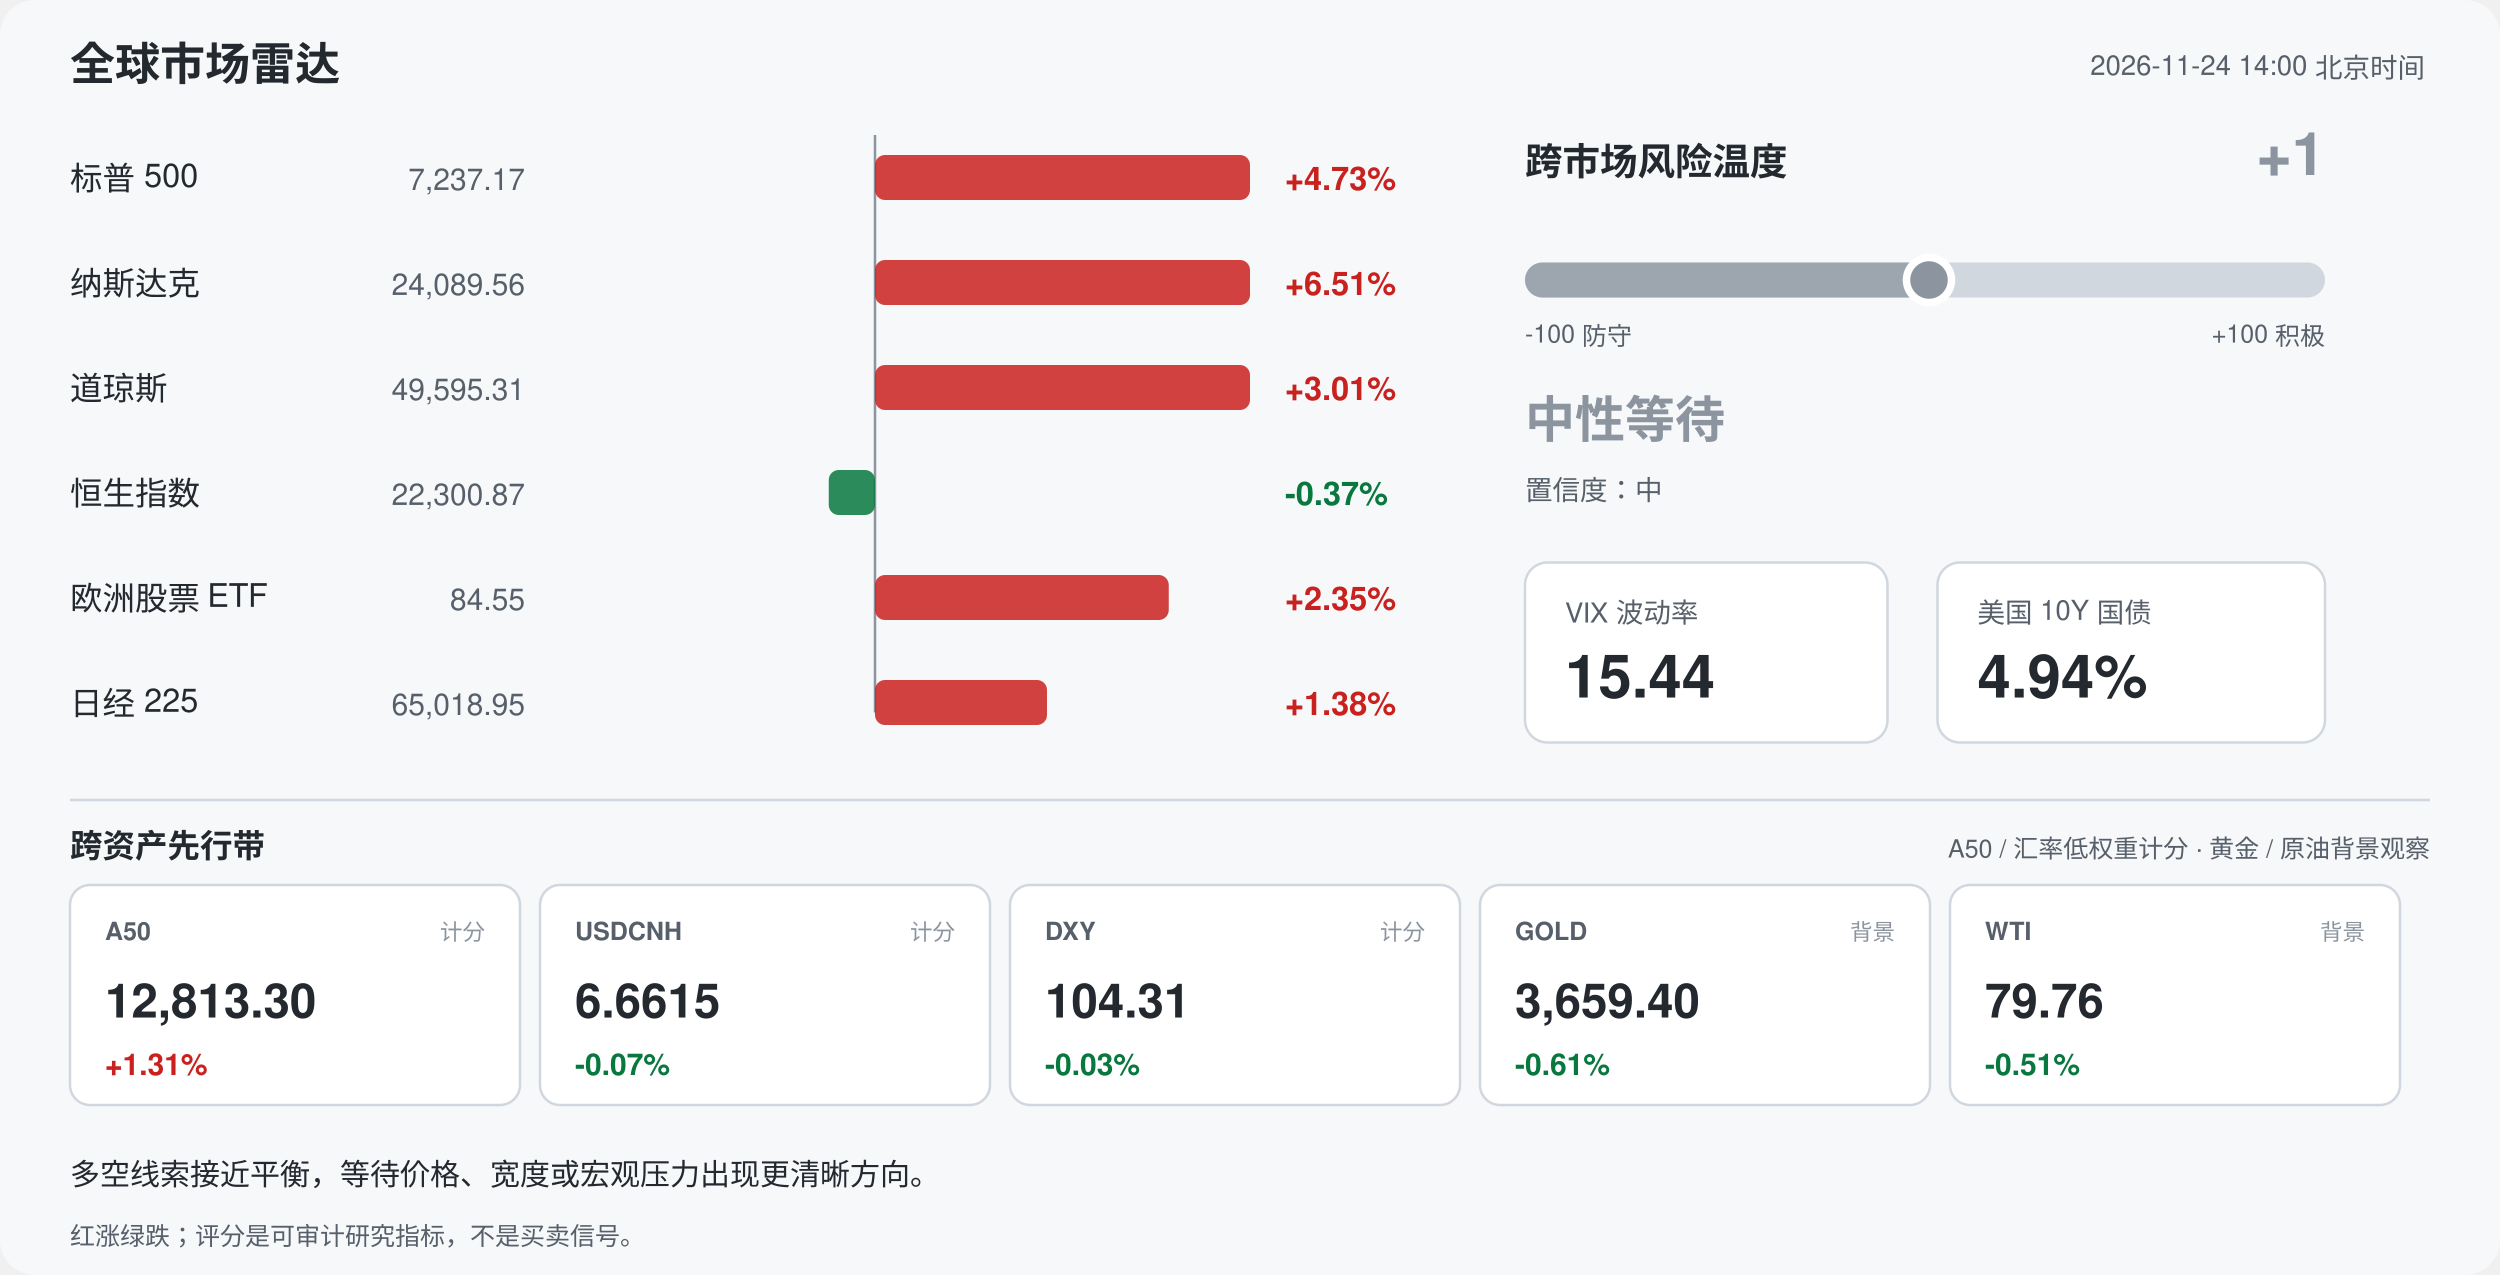
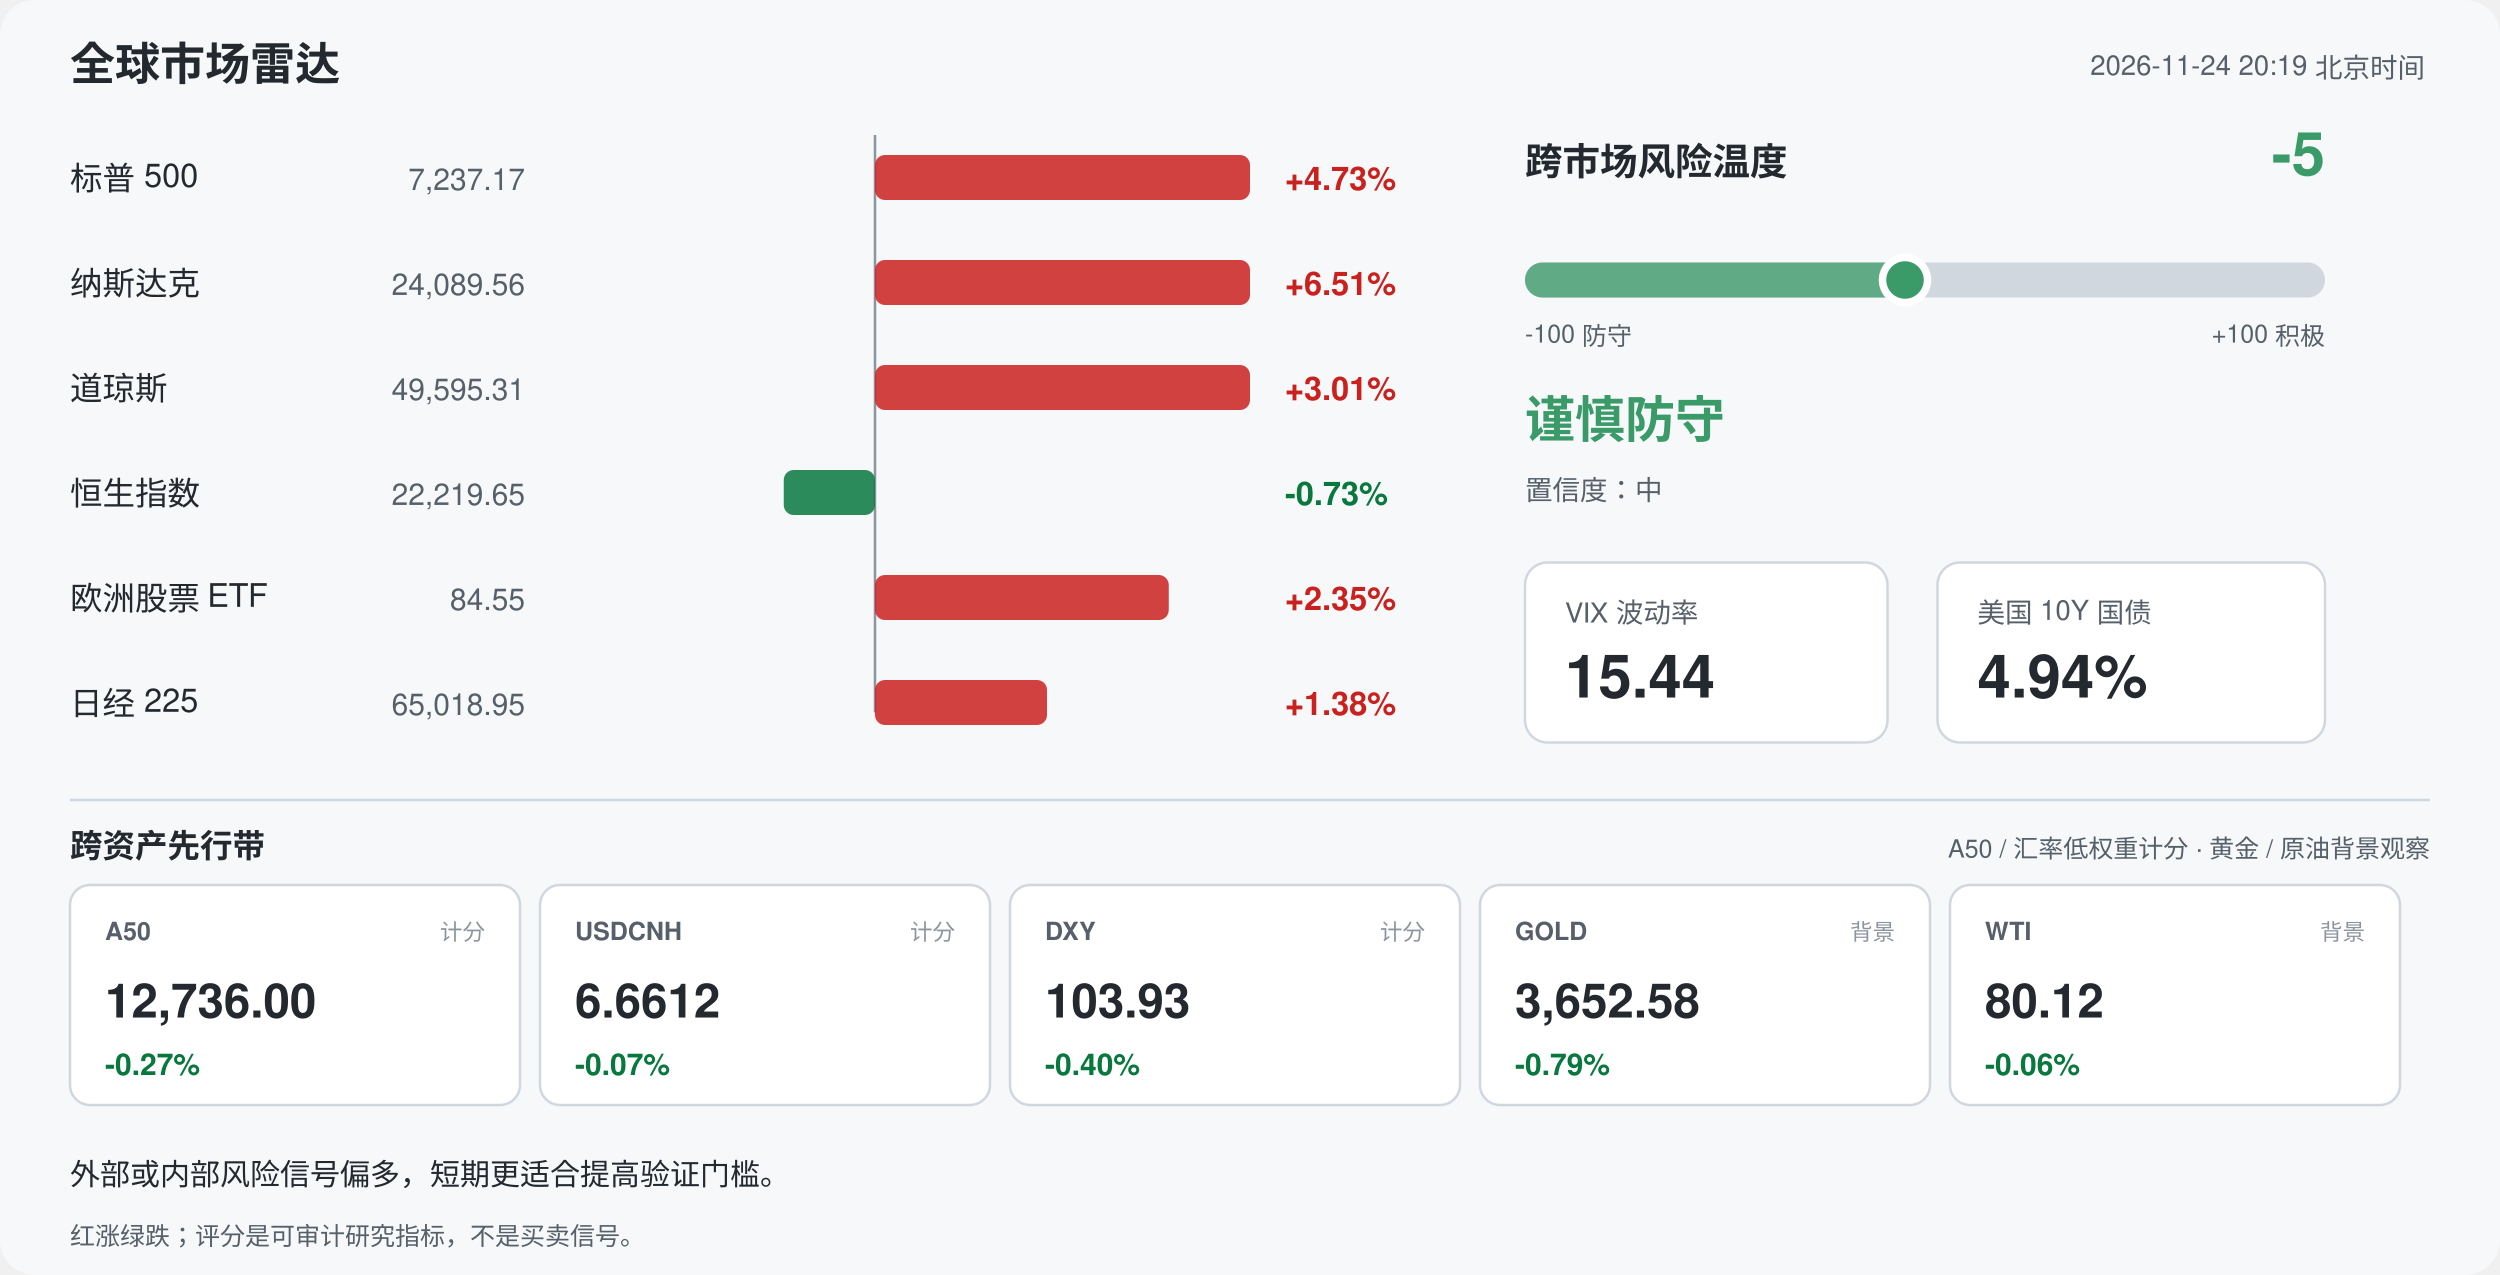
<svg xmlns="http://www.w3.org/2000/svg" width="1000" height="510" viewBox="0 0 1000 510" font-family="-apple-system,Segoe UI,Helvetica,Arial,sans-serif">
  <rect width="1000" height="510" rx="14" fill="#f6f8fa" />
  <text x="28" y="32" font-size="18" font-weight="700" fill="#24292f">全球市场雷达</text>
-   <text x="970" y="30" font-size="11" fill="#57606a" text-anchor="end">2026-11-24 14:00 北京时间</text>
+   <text x="970" y="30" font-size="11" fill="#57606a" text-anchor="end">2026-11-24 20:19 北京时间</text>
  <line x1="350" y1="54" x2="350" y2="285" stroke="#8c959f" stroke-width="1" />
  <text x="28" y="76" font-size="13" fill="#24292f">标普 500</text>
  <text x="210" y="76" font-size="12" fill="#57606a" text-anchor="end">7,237.17</text>
  <rect x="350.0" y="62" width="150.0" height="18" rx="4" fill="#c9211e" opacity="0.85" />
  <text x="514" y="76" font-size="13" font-weight="600" fill="#c9211e">+4.73%</text>
  <text x="28" y="118" font-size="13" fill="#24292f">纳斯达克</text>
  <text x="210" y="118" font-size="12" fill="#57606a" text-anchor="end">24,089.56</text>
  <rect x="350.0" y="104" width="150.0" height="18" rx="4" fill="#c9211e" opacity="0.85" />
  <text x="514" y="118" font-size="13" font-weight="600" fill="#c9211e">+6.51%</text>
  <text x="28" y="160" font-size="13" fill="#24292f">道琼斯</text>
  <text x="210" y="160" font-size="12" fill="#57606a" text-anchor="end">49,595.31</text>
  <rect x="350.0" y="146" width="150.0" height="18" rx="4" fill="#c9211e" opacity="0.85" />
  <text x="514" y="160" font-size="13" font-weight="600" fill="#c9211e">+3.01%</text>
  <text x="28" y="202" font-size="13" fill="#24292f">恒生指数</text>
-   <text x="210" y="202" font-size="12" fill="#57606a" text-anchor="end">22,300.87</text>
-   <rect x="331.5" y="188" width="18.5" height="18" rx="4" fill="#08783e" opacity="0.85" />
-   <text x="514" y="202" font-size="13" font-weight="600" fill="#08783e">-0.37%</text>
+   <text x="210" y="202" font-size="12" fill="#57606a" text-anchor="end">22,219.65</text>
+   <rect x="313.5" y="188" width="36.5" height="18" rx="4" fill="#08783e" opacity="0.85" />
+   <text x="514" y="202" font-size="13" font-weight="600" fill="#08783e">-0.73%</text>
  <text x="28" y="244" font-size="13" fill="#24292f">欧洲股票 ETF</text>
  <text x="210" y="244" font-size="12" fill="#57606a" text-anchor="end">84.55</text>
  <rect x="350.0" y="230" width="117.5" height="18" rx="4" fill="#c9211e" opacity="0.85" />
  <text x="514" y="244" font-size="13" font-weight="600" fill="#c9211e">+2.35%</text>
  <text x="28" y="286" font-size="13" fill="#24292f">日经 225</text>
  <text x="210" y="286" font-size="12" fill="#57606a" text-anchor="end">65,018.95</text>
  <rect x="350.0" y="272" width="68.8" height="18" rx="4" fill="#c9211e" opacity="0.85" />
  <text x="514" y="286" font-size="13" font-weight="600" fill="#c9211e">+1.38%</text>
  <text x="610" y="70" font-size="15" font-weight="700" fill="#24292f">跨市场风险温度</text>
-   <text x="930" y="70" font-size="24" font-weight="700" fill="#8c959f" text-anchor="end">+1</text>
+   <text x="930" y="70" font-size="24" font-weight="700" fill="#3b9b68" text-anchor="end">-5</text>
  <rect x="610" y="105" width="320" height="14" rx="7" fill="#d0d7de" />
-   <rect x="610" y="105" width="161.6" height="14" rx="7" fill="#8c959f" opacity="0.75" />
-   <circle cx="771.6" cy="112" r="9" fill="#8c959f" stroke="#ffffff" stroke-width="3" />
+   <rect x="610" y="105" width="152.0" height="14" rx="7" fill="#3b9b68" opacity="0.75" />
+   <circle cx="762.0" cy="112" r="9" fill="#3b9b68" stroke="#ffffff" stroke-width="3" />
  <text x="610" y="137" font-size="10" fill="#57606a">-100 防守</text>
  <text x="930" y="137" font-size="10" fill="#57606a" text-anchor="end">+100 积极</text>
-   <text x="610" y="175" font-size="20" font-weight="700" fill="#8c959f">中性等待</text>
+   <text x="610" y="175" font-size="20" font-weight="700" fill="#3b9b68">谨慎防守</text>
  <text x="610" y="200" font-size="11" fill="#57606a">置信度：中</text>
  <rect x="610" y="225" width="145" height="72" rx="9" fill="#ffffff" stroke="#d0d7de" />
  <text x="626" y="249" font-size="11" fill="#57606a">VIX 波动率</text>
  <text x="626" y="279" font-size="24" font-weight="700" fill="#24292f">15.44</text>
  <rect x="775" y="225" width="155" height="72" rx="9" fill="#ffffff" stroke="#d0d7de" />
  <text x="791" y="249" font-size="11" fill="#57606a">美国 10Y 国债</text>
  <text x="791" y="279" font-size="24" font-weight="700" fill="#24292f">4.94%</text>
  <line x1="28" y1="320" x2="972" y2="320" stroke="#d0d7de" />
  <text x="28" y="343" font-size="13" font-weight="700" fill="#24292f">跨资产先行带</text>
  <text x="972" y="343" font-size="10" fill="#57606a" text-anchor="end">A50 / 汇率低权重计分 · 黄金 / 原油背景观察</text>
  <rect x="28" y="354" width="180" height="88" rx="8" fill="#ffffff" stroke="#d0d7de" />
  <text x="42" y="376" font-size="10" font-weight="700" fill="#57606a">A50</text>
  <text x="194" y="376" font-size="9" fill="#8c959f" text-anchor="end">计分</text>
-   <text x="42" y="407" font-size="19" font-weight="700" fill="#24292f">12,813.30</text>
-   <text x="42" y="430" font-size="12" font-weight="700" fill="#c9211e">+1.31%</text>
+   <text x="42" y="407" font-size="19" font-weight="700" fill="#24292f">12,736.00</text>
+   <text x="42" y="430" font-size="12" font-weight="700" fill="#08783e">-0.27%</text>
  <rect x="216" y="354" width="180" height="88" rx="8" fill="#ffffff" stroke="#d0d7de" />
  <text x="230" y="376" font-size="10" font-weight="700" fill="#57606a">USDCNH</text>
  <text x="382" y="376" font-size="9" fill="#8c959f" text-anchor="end">计分</text>
-   <text x="230" y="407" font-size="19" font-weight="700" fill="#24292f">6.6615</text>
+   <text x="230" y="407" font-size="19" font-weight="700" fill="#24292f">6.6612</text>
  <text x="230" y="430" font-size="12" font-weight="700" fill="#08783e">-0.07%</text>
  <rect x="404" y="354" width="180" height="88" rx="8" fill="#ffffff" stroke="#d0d7de" />
  <text x="418" y="376" font-size="10" font-weight="700" fill="#57606a">DXY</text>
  <text x="570" y="376" font-size="9" fill="#8c959f" text-anchor="end">计分</text>
-   <text x="418" y="407" font-size="19" font-weight="700" fill="#24292f">104.31</text>
-   <text x="418" y="430" font-size="12" font-weight="700" fill="#08783e">-0.03%</text>
+   <text x="418" y="407" font-size="19" font-weight="700" fill="#24292f">103.93</text>
+   <text x="418" y="430" font-size="12" font-weight="700" fill="#08783e">-0.40%</text>
  <rect x="592" y="354" width="180" height="88" rx="8" fill="#ffffff" stroke="#d0d7de" />
  <text x="606" y="376" font-size="10" font-weight="700" fill="#57606a">GOLD</text>
  <text x="758" y="376" font-size="9" fill="#8c959f" text-anchor="end">背景</text>
-   <text x="606" y="407" font-size="19" font-weight="700" fill="#24292f">3,659.40</text>
-   <text x="606" y="430" font-size="12" font-weight="700" fill="#08783e">-0.61%</text>
+   <text x="606" y="407" font-size="19" font-weight="700" fill="#24292f">3,652.58</text>
+   <text x="606" y="430" font-size="12" font-weight="700" fill="#08783e">-0.79%</text>
  <rect x="780" y="354" width="180" height="88" rx="8" fill="#ffffff" stroke="#d0d7de" />
  <text x="794" y="376" font-size="10" font-weight="700" fill="#57606a">WTI</text>
  <text x="946" y="376" font-size="9" fill="#8c959f" text-anchor="end">背景</text>
-   <text x="794" y="407" font-size="19" font-weight="700" fill="#24292f">79.76</text>
-   <text x="794" y="430" font-size="12" font-weight="700" fill="#08783e">-0.51%</text>
-   <text x="28" y="474" font-size="12" fill="#24292f">多空线索接近平衡，等待价格、宽度或宏观压力出现更清晰方向。</text>
+   <text x="794" y="407" font-size="19" font-weight="700" fill="#24292f">80.12</text>
+   <text x="794" y="430" font-size="12" font-weight="700" fill="#08783e">-0.06%</text>
+   <text x="28" y="474" font-size="12" fill="#24292f">外部或内部风险信号偏多，短期更适合提高验证门槛。</text>
  <text x="28" y="498" font-size="10" fill="#57606a">红涨绿跌；评分是可审计研究指标，不是买卖信号。</text>
</svg>
